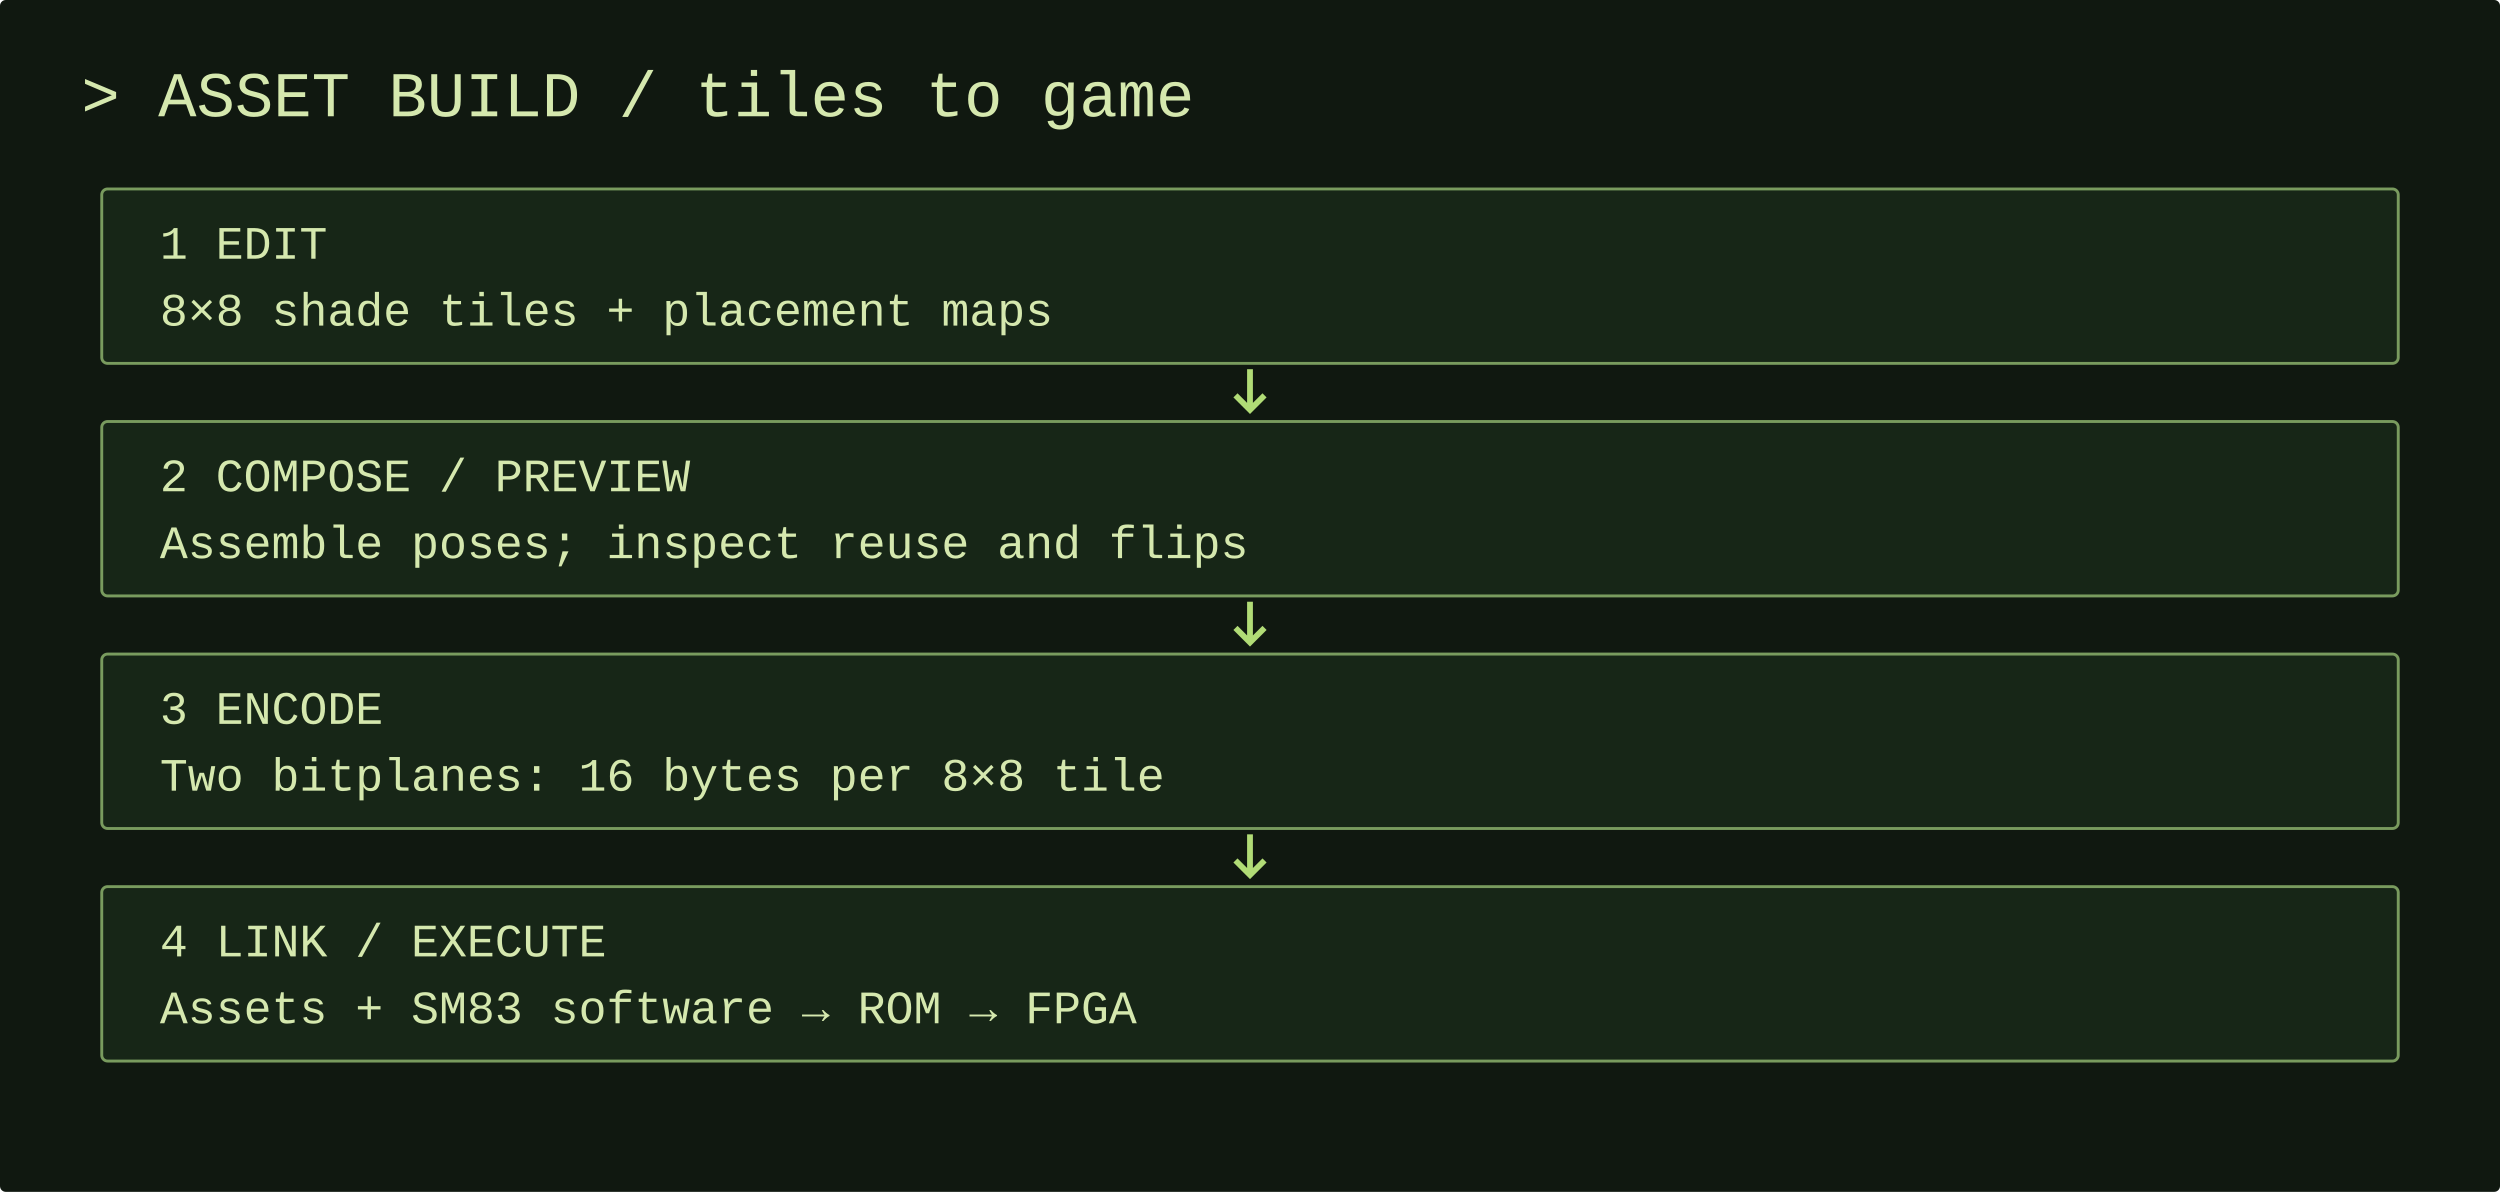
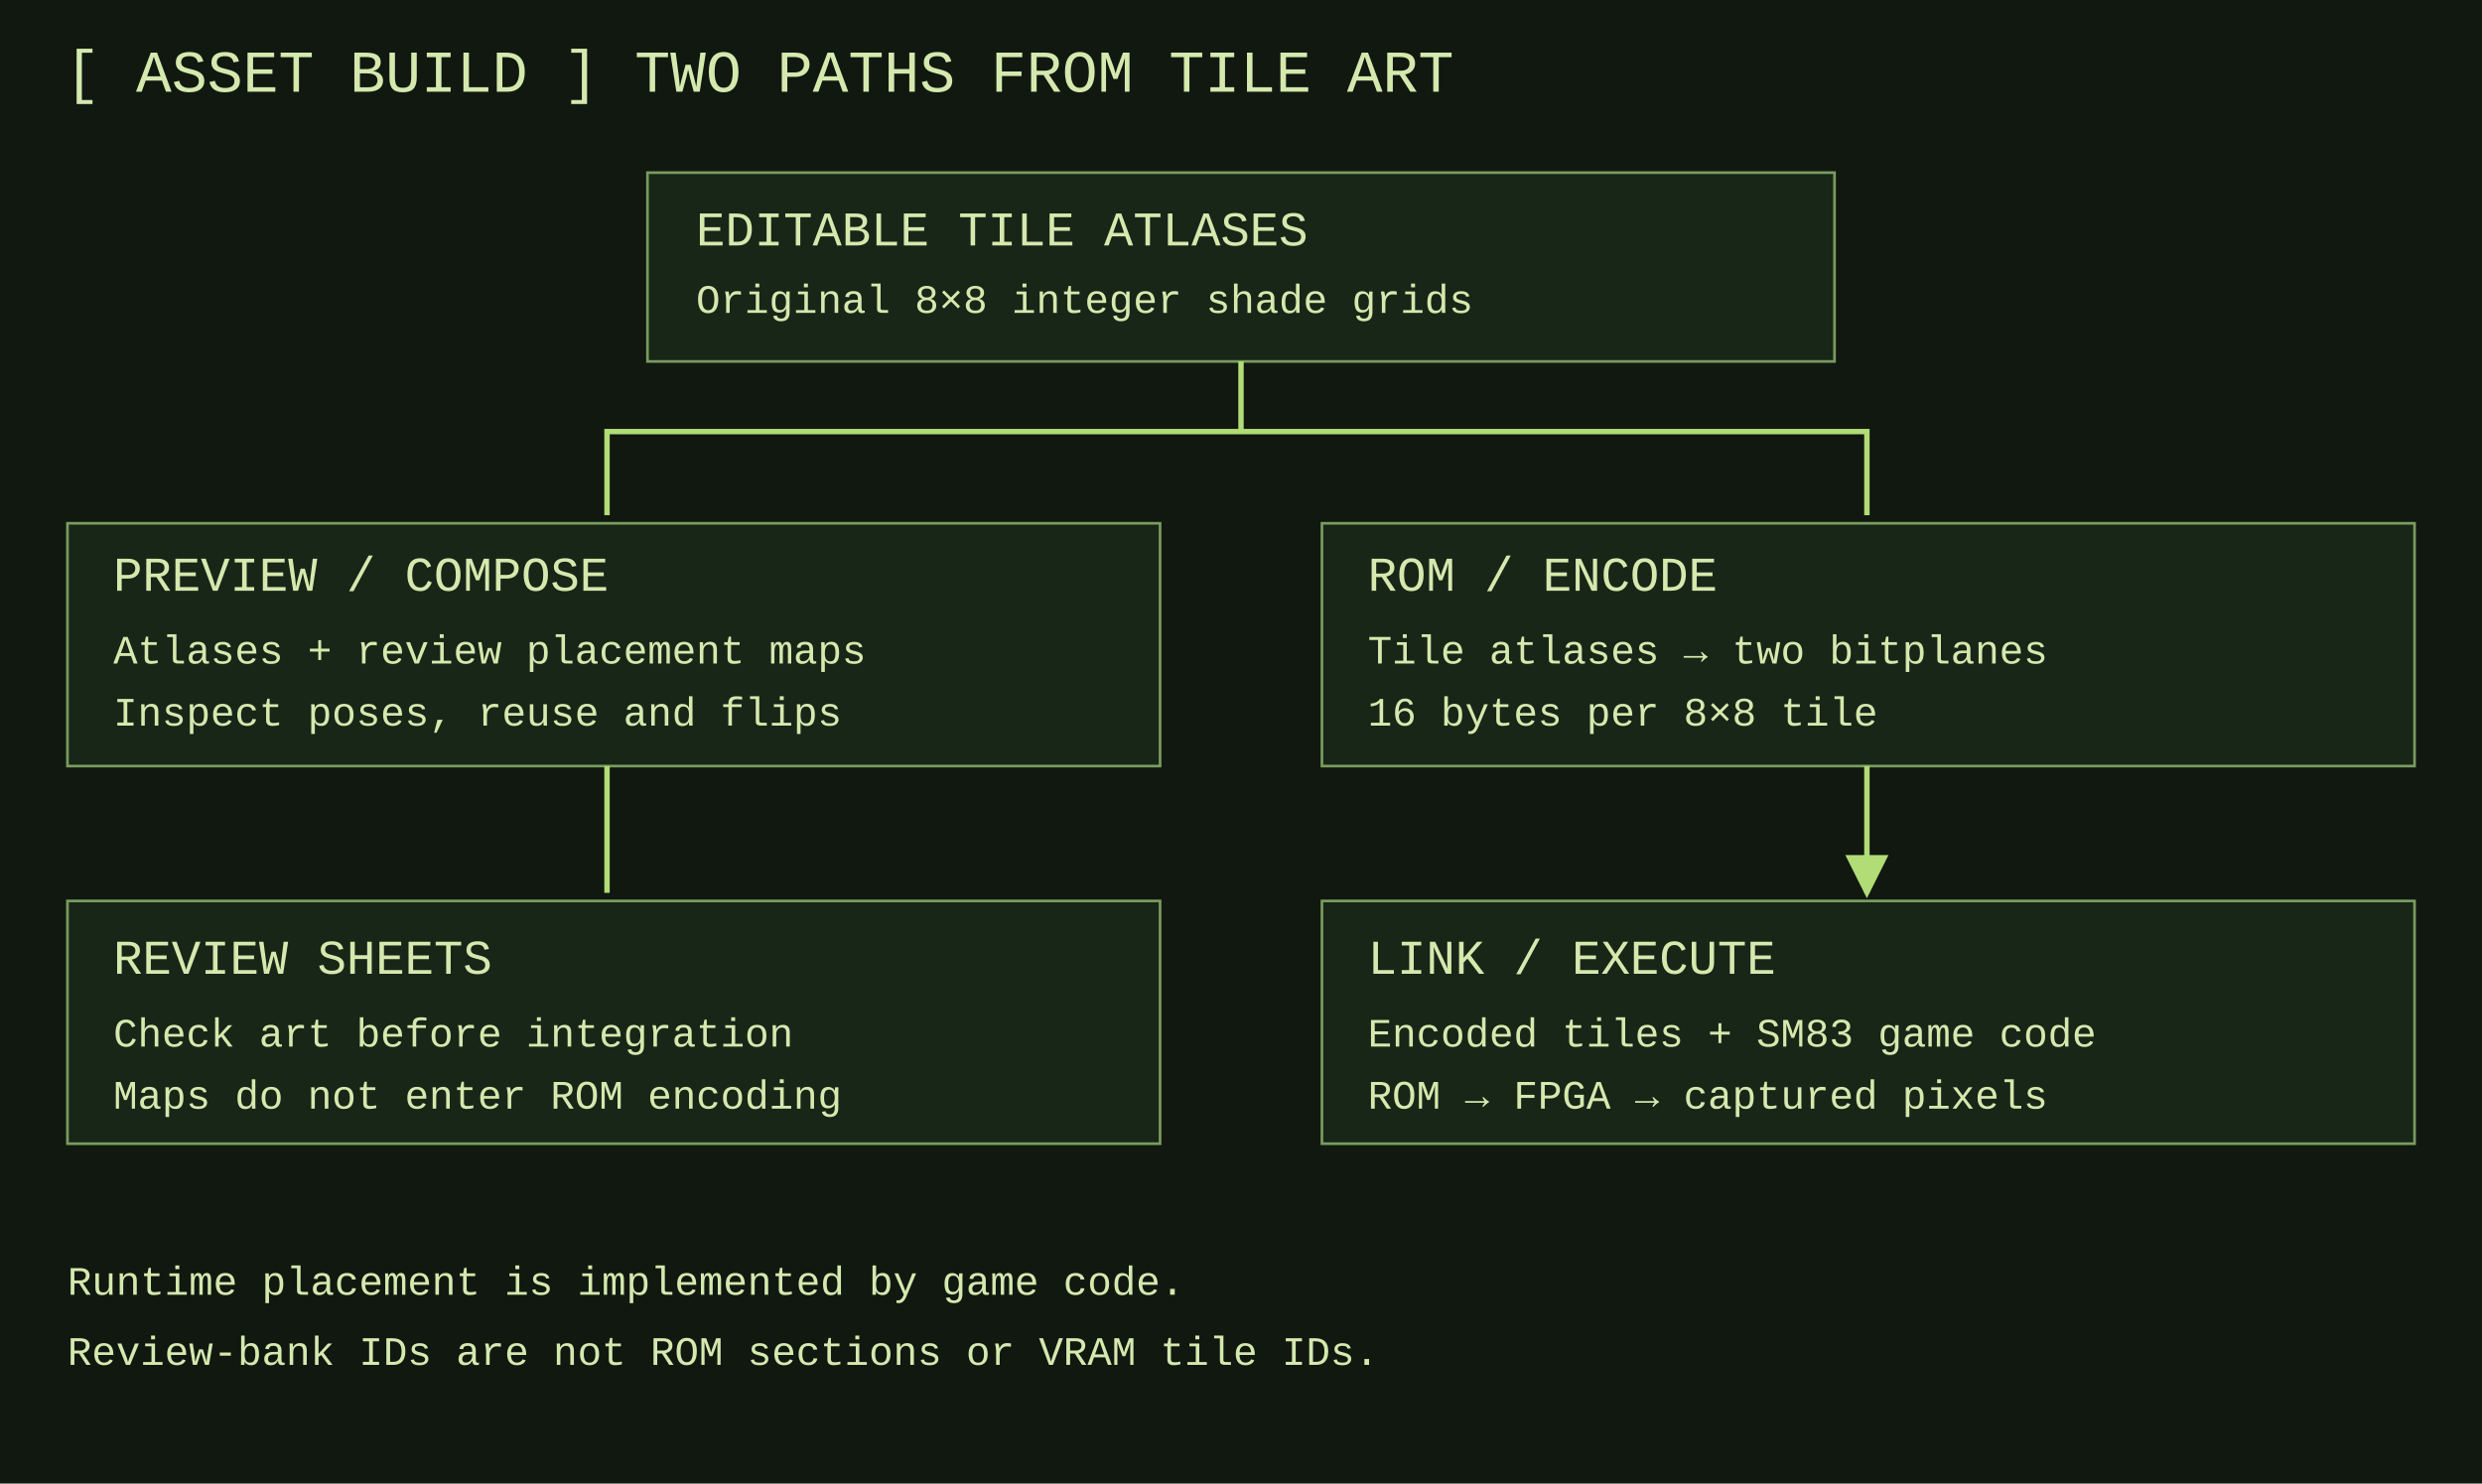
- <svg xmlns="http://www.w3.org/2000/svg" width="860" height="410" viewBox="0 0 860 410" role="img" aria-labelledby="t d">
-   <rect width="860" height="410" rx="2" fill="#101810" />
+ <svg xmlns="http://www.w3.org/2000/svg" width="920" height="550" viewBox="0 0 920 550" role="img" aria-labelledby="t d">
+   <defs>
+     <marker id="a" markerWidth="8" markerHeight="8" refX="7" refY="4" orient="auto">
+       <path d="M0 0 L8 4 L0 8Z" fill="#b1dc76" />
+     </marker>
+   </defs>
+   <rect width="920" height="550" fill="#101810" />
  <g font-family="Consolas, Liberation Mono, monospace" fill="#d5e8ae">
-     <text x="28" y="40" font-size="22">&gt; ASSET BUILD / tiles to game</text>
-     <rect x="35" y="65" width="790" height="60" rx="2" fill="#172617" stroke="#799b5e" />
-     <text x="55" y="89" font-size="16">1  EDIT</text>
-     <text x="55" y="112" font-size="16">8×8 shade tiles + placement maps</text>
-     <path d="M430 127 v14 m-5 -5 l5 5 l5 -5" stroke="#b1dc76" fill="none" stroke-width="2" />
-     <rect x="35" y="145" width="790" height="60" rx="2" fill="#172617" stroke="#799b5e" />
-     <text x="55" y="169" font-size="16">2  COMPOSE / PREVIEW</text>
-     <text x="55" y="192" font-size="16">Assemble poses; inspect reuse and flips</text>
-     <path d="M430 207 v14 m-5 -5 l5 5 l5 -5" stroke="#b1dc76" fill="none" stroke-width="2" />
-     <rect x="35" y="225" width="790" height="60" rx="2" fill="#172617" stroke="#799b5e" />
-     <text x="55" y="249" font-size="16">3  ENCODE</text>
-     <text x="55" y="272" font-size="16">Two bitplanes: 16 bytes per 8×8 tile</text>
-     <path d="M430 287 v14 m-5 -5 l5 5 l5 -5" stroke="#b1dc76" fill="none" stroke-width="2" />
-     <rect x="35" y="305" width="790" height="60" rx="2" fill="#172617" stroke="#799b5e" />
-     <text x="55" y="329" font-size="16">4  LINK / EXECUTE</text>
-     <text x="55" y="352" font-size="16">Assets + SM83 software → ROM → FPGA</text>
+     <text x="24" y="34" font-size="22">[ ASSET BUILD ]  TWO PATHS FROM TILE ART</text>
+     <g fill="#172617" stroke="#799b5e">
+       <rect x="240" y="64" width="440" height="70" />
+       <rect x="25" y="194" width="405" height="90" />
+       <rect x="490" y="194" width="405" height="90" />
+       <rect x="25" y="334" width="405" height="90" />
+       <rect x="490" y="334" width="405" height="90" />
+     </g>
+     <text x="258" y="91" font-size="18">EDITABLE TILE ATLASES</text>
+     <text x="258" y="116" font-size="15">Original 8×8 integer shade grids</text>
+     <path d="M460 134 V160 H225 V191 M460 160 H692 V191 M225 284 V331 M692 284 V331" fill="none" stroke="#b1dc76" stroke-width="2" marker-end="url(#a)" />
+     <text x="42" y="219" font-size="18">PREVIEW / COMPOSE</text>
+     <text x="42" y="246" font-size="15">Atlases + review placement maps</text>
+     <text x="42" y="269" font-size="15">Inspect poses, reuse and flips</text>
+     <text x="507" y="219" font-size="18">ROM / ENCODE</text>
+     <text x="507" y="246" font-size="15">Tile atlases → two bitplanes</text>
+     <text x="507" y="269" font-size="15">16 bytes per 8×8 tile</text>
+     <text x="42" y="361" font-size="18">REVIEW SHEETS</text>
+     <text x="42" y="388" font-size="15">Check art before integration</text>
+     <text x="42" y="411" font-size="15">Maps do not enter ROM encoding</text>
+     <text x="507" y="361" font-size="18">LINK / EXECUTE</text>
+     <text x="507" y="388" font-size="15">Encoded tiles + SM83 game code</text>
+     <text x="507" y="411" font-size="15">ROM → FPGA → captured pixels</text>
+     <text x="25" y="480" font-size="15">Runtime placement is implemented by game code.</text>
+     <text x="25" y="506" font-size="15">Review-bank IDs are not ROM sections or VRAM tile IDs.</text>
  </g>
</svg>
